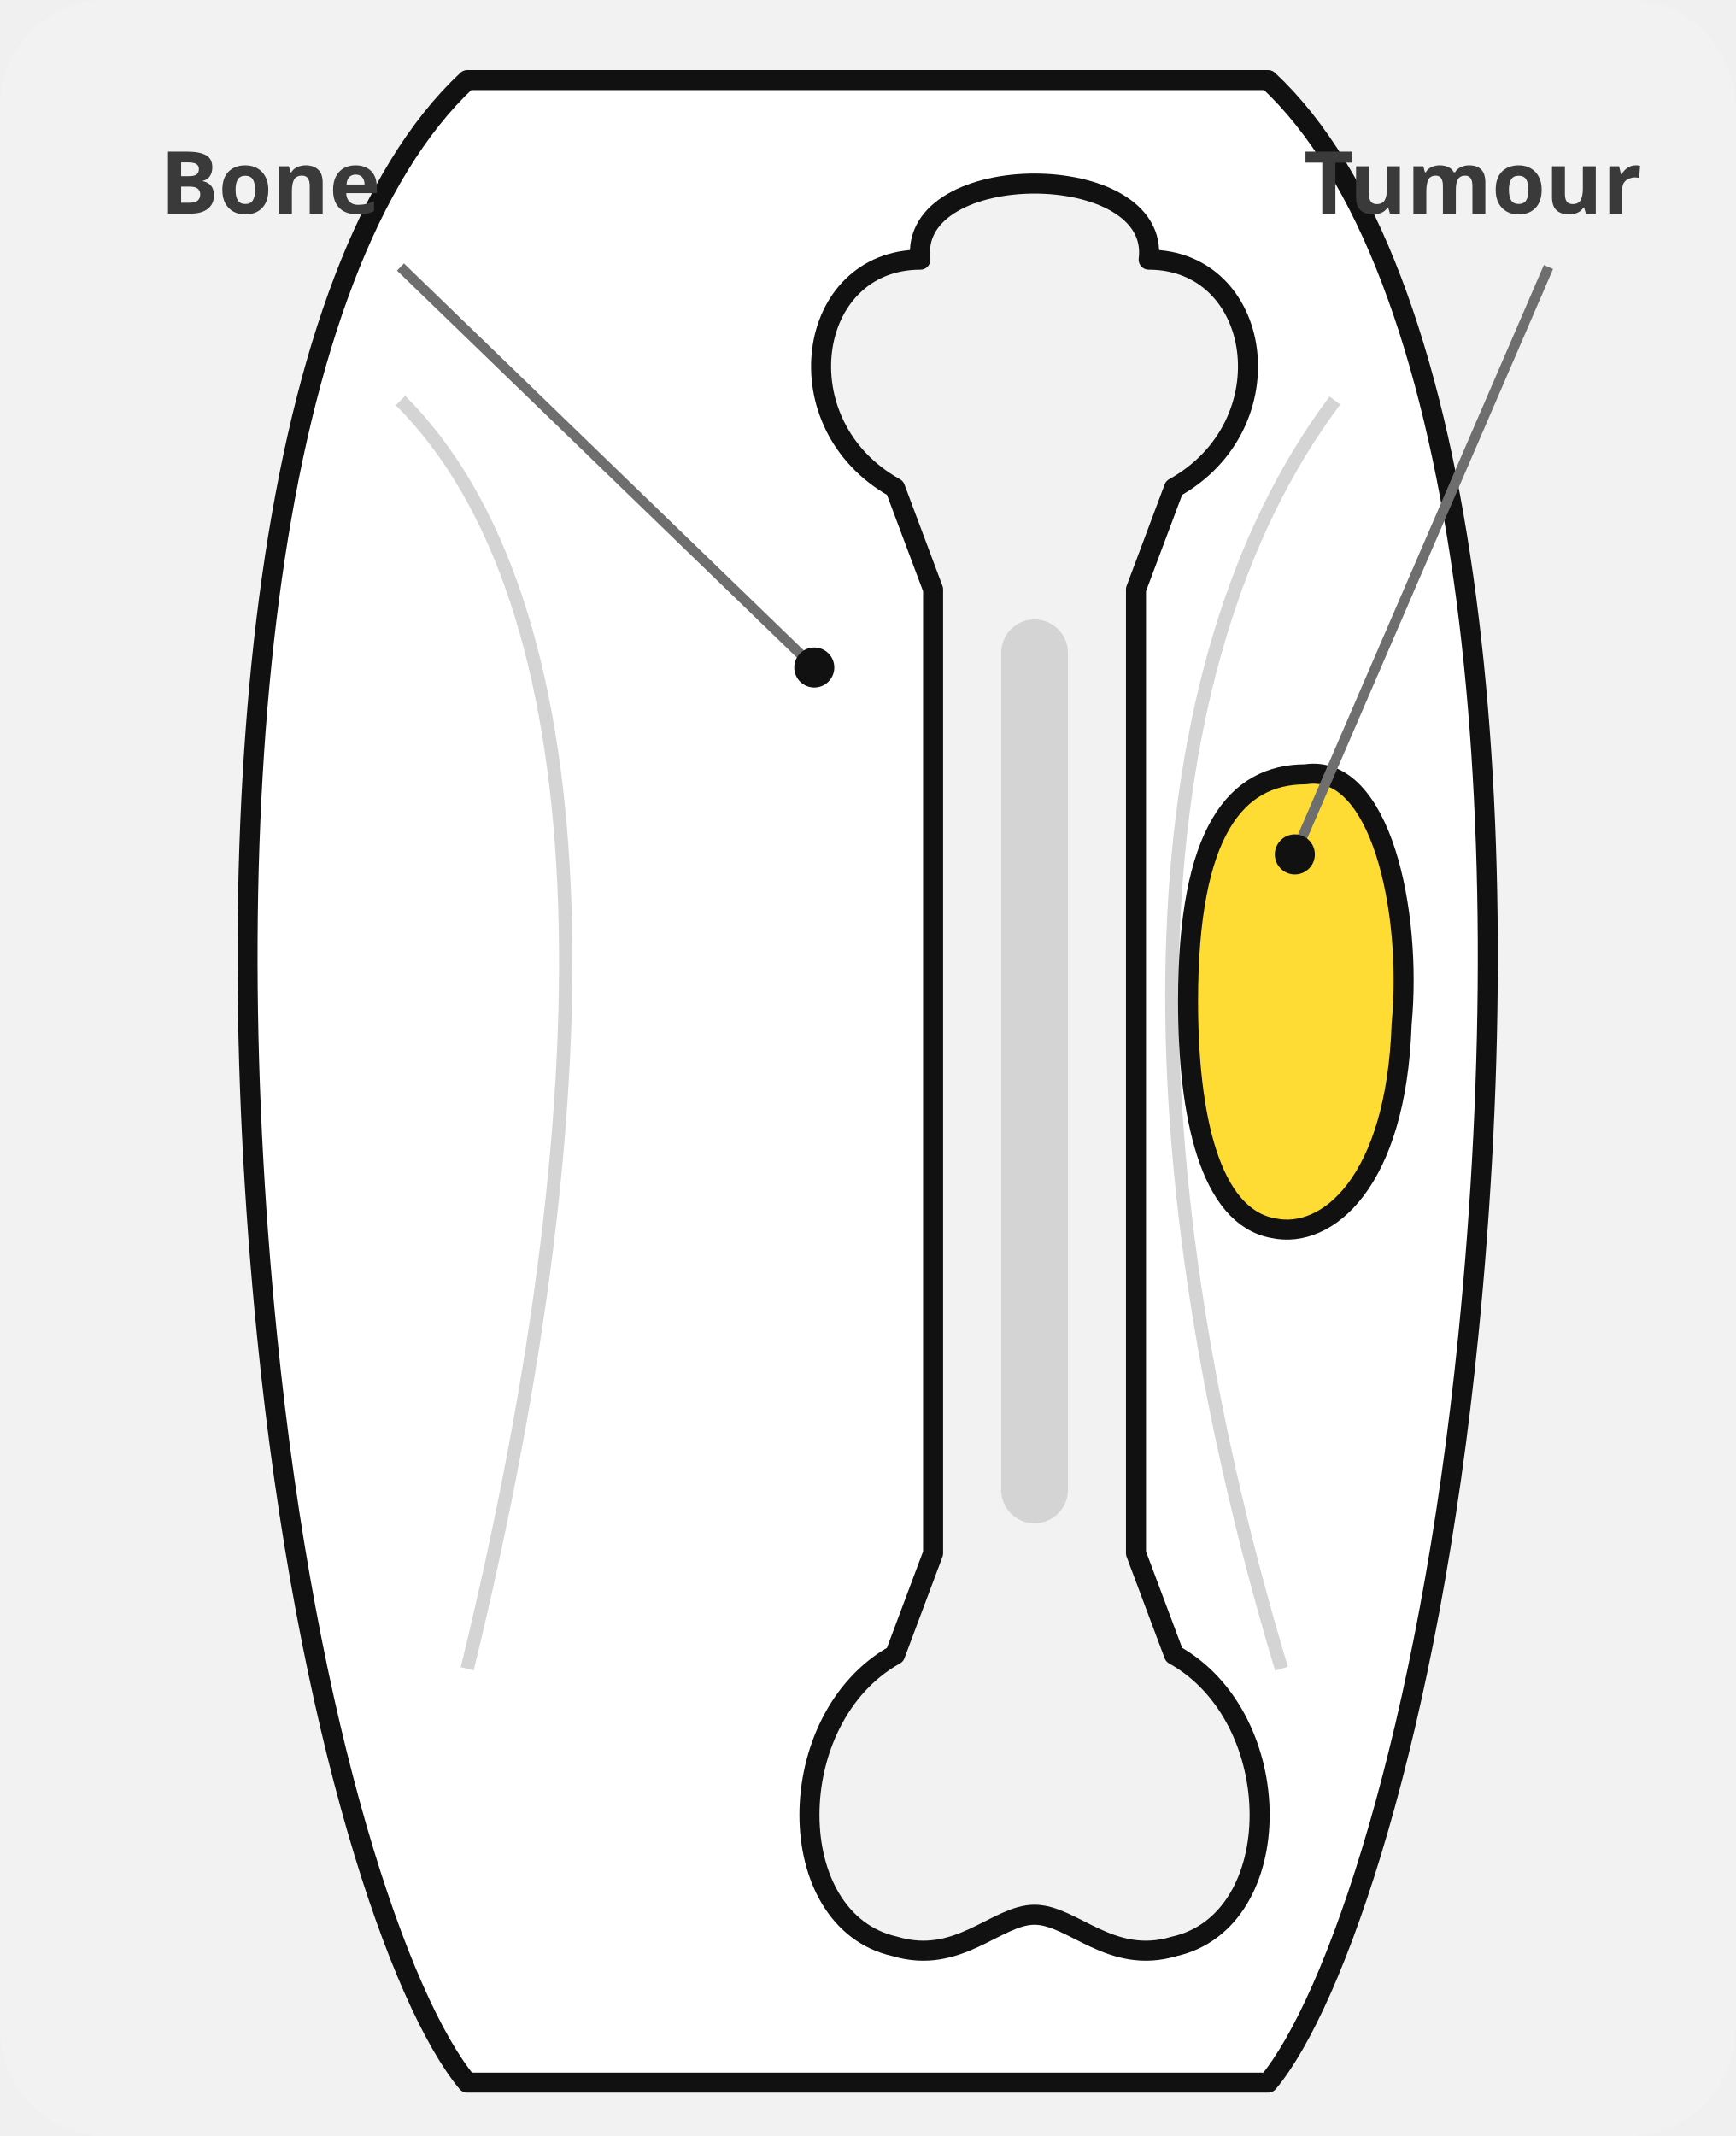
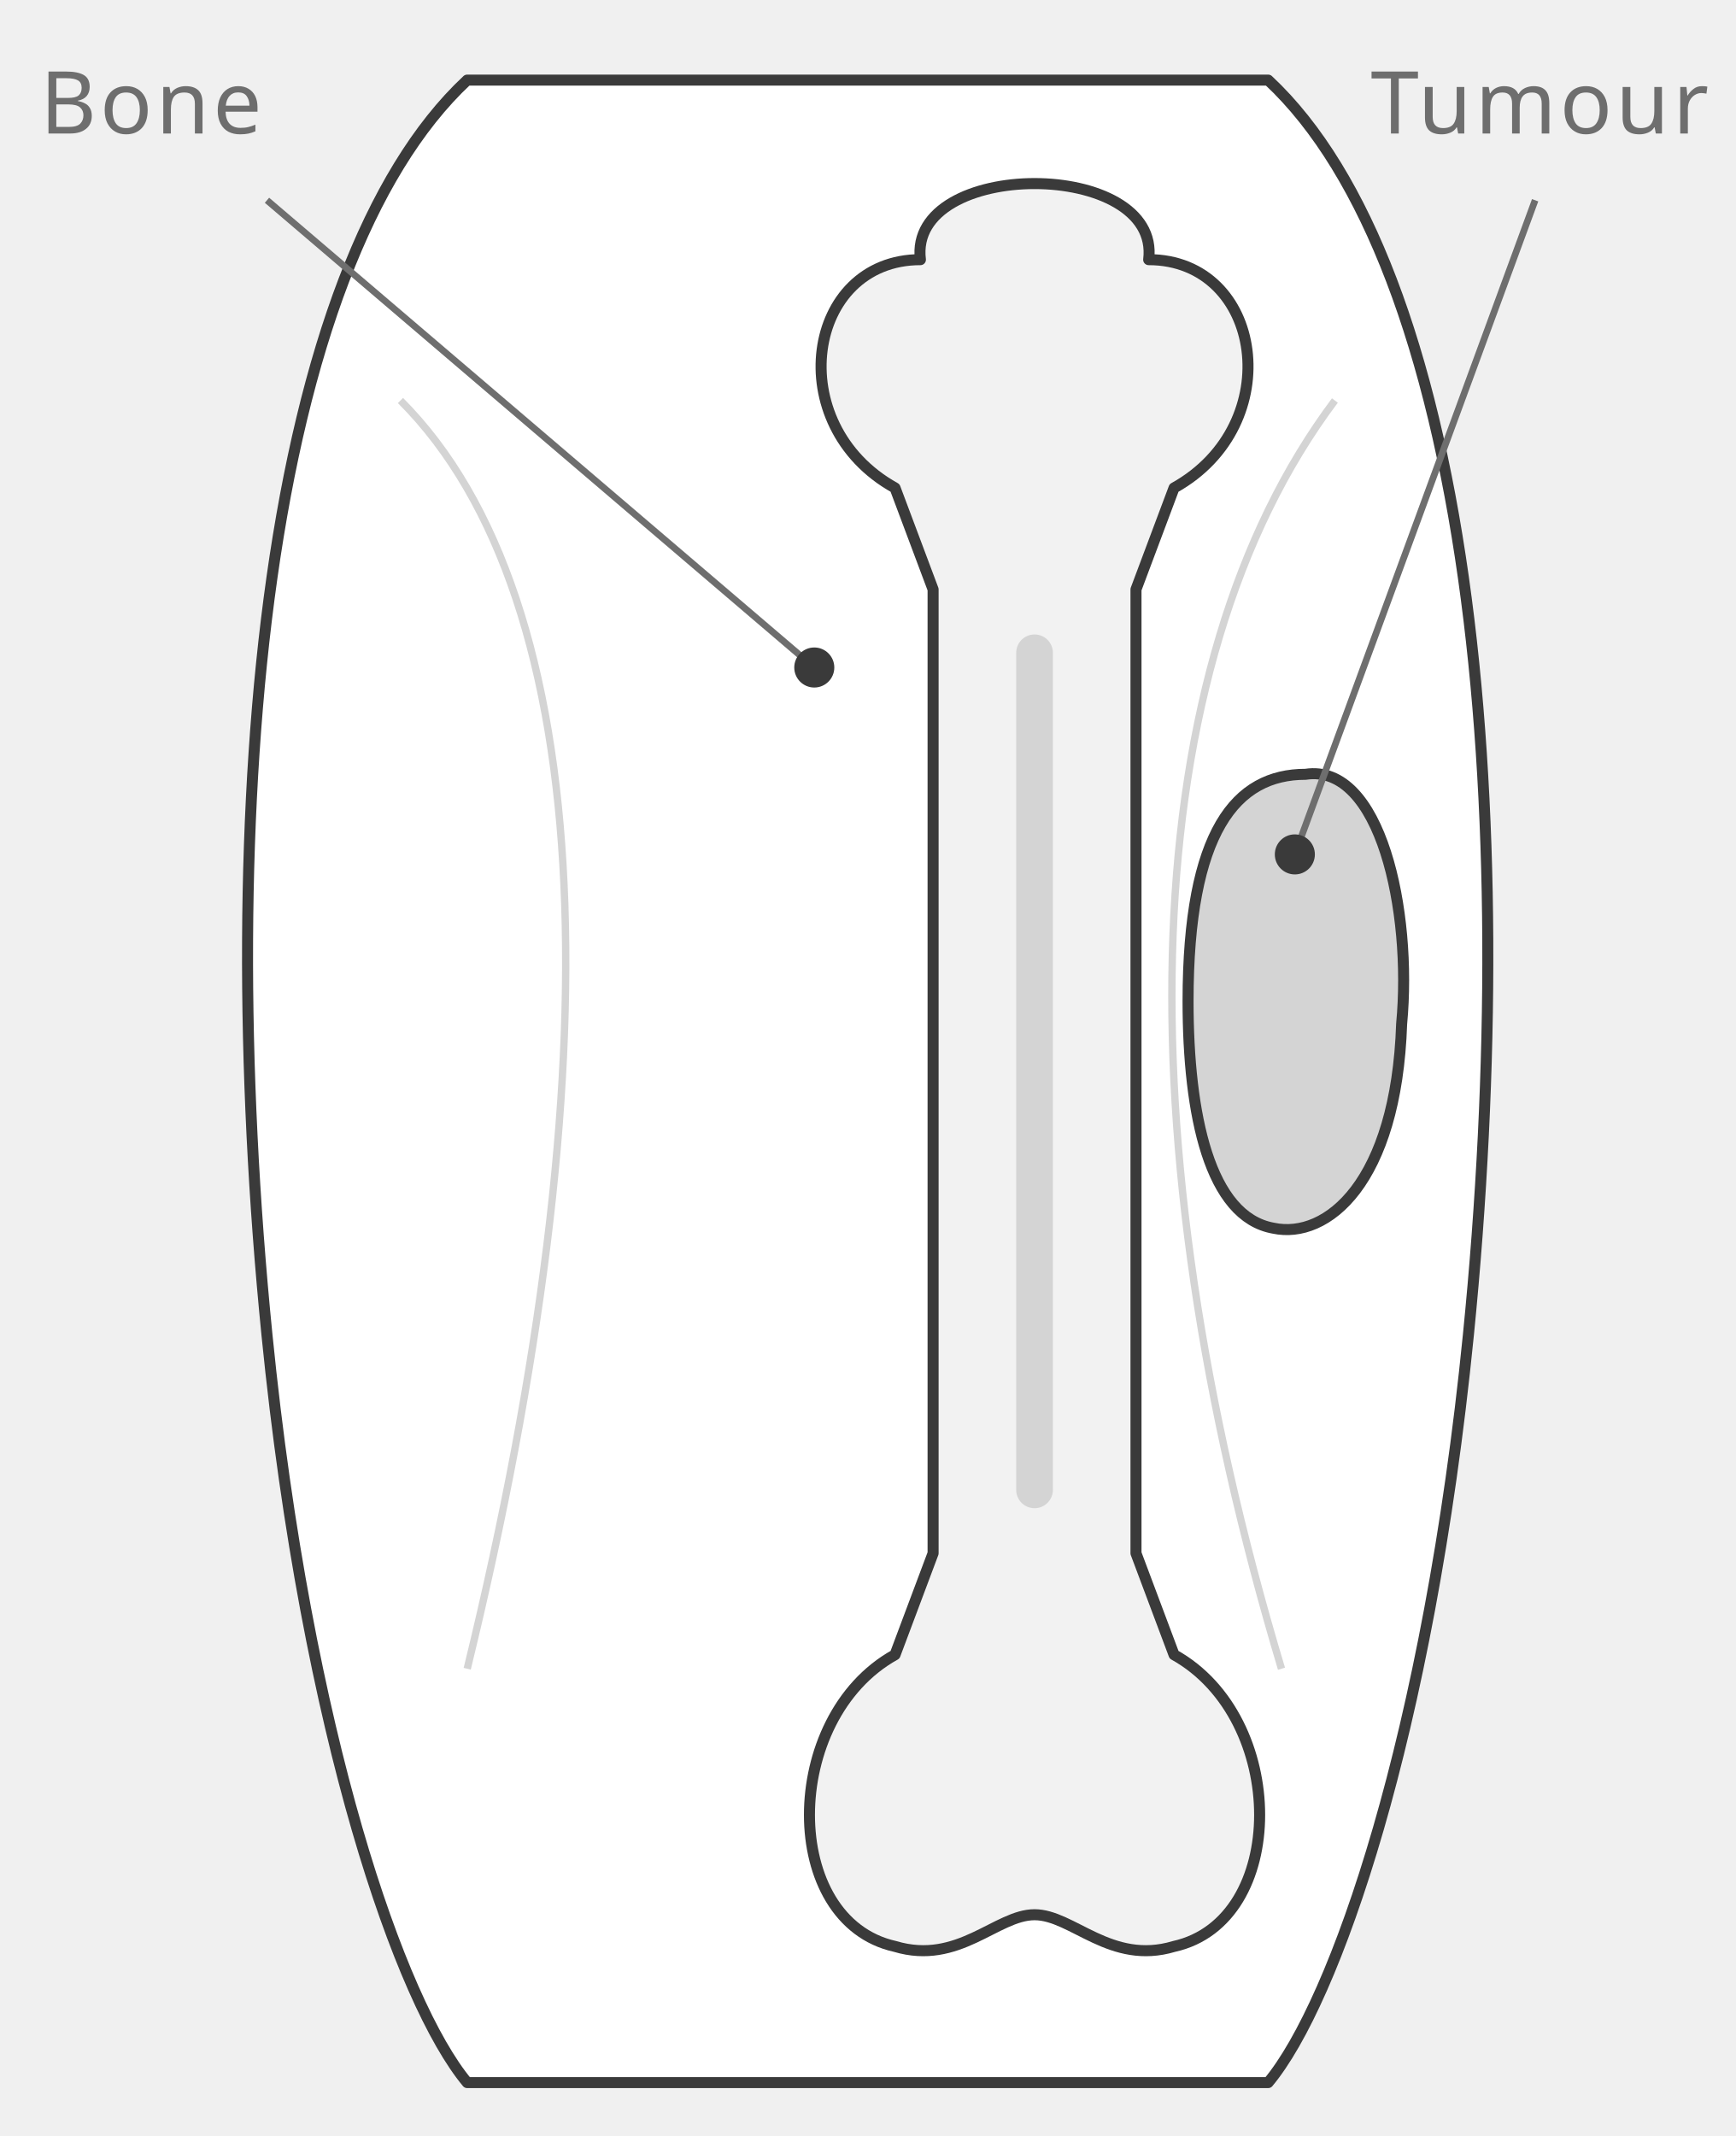
<svg xmlns="http://www.w3.org/2000/svg" viewBox="0 0 260 320" role="img" aria-label="A thigh with a tumour growing in the muscle beside the bone">
-   <rect width="260" height="320" rx="16" fill="#F2F2F2" />
-   <path d="M70 12C40 40 32 120 40 200C46 260 60 300 70 312H190C200 300 214 260 220 200C228 120 220 40 190 12Z" fill="#fff" stroke="#111111" stroke-width="3" stroke-linejoin="round" />
-   <path d="M60 60C90 90 92 160 70 250M200 60C170 100 168 170 192 250" stroke="#D4D4D4" stroke-width="2" fill="none" />
+   <path d="M70 12C40 40 32 120 40 200C46 260 60 300 70 312H190C200 300 214 260 220 200C228 120 220 40 190 12Z" fill="#fff" stroke="#3A3A3A" stroke-width="1.65" stroke-linejoin="round" />
+   <path d="M60 60C90 90 92 160 70 250M200 60C170 100 168 170 192 250" stroke="#D4D4D4" stroke-width="1.10" fill="none" />
  <g transform="translate(98 18) scale(0.95)">
-     <path d="M42 22C40 6 80 6 78 22C96 22 100 48 82 58L76 74V226L82 242C100 252 100 284 82 288C72 291 66 283 60 283C54 283 48 291 38 288C20 284 20 252 38 242L44 226V74L38 58C20 48 24 22 42 22Z" fill="#F2F2F2" stroke="#111111" stroke-width="3.16" stroke-linejoin="round" />
-     <path d="M60 84V216" stroke="#D4D4D4" stroke-width="10.53" stroke-linecap="round" />
+     <path d="M42 22C40 6 80 6 78 22C96 22 100 48 82 58L76 74V226L82 242C100 252 100 284 82 288C72 291 66 283 60 283C54 283 48 291 38 288C20 284 20 252 38 242L44 226V74L38 58C20 48 24 22 42 22Z" fill="#F2F2F2" stroke="#3A3A3A" stroke-width="1.74" stroke-linejoin="round" />
+     <path d="M60 84V216" stroke="#D4D4D4" stroke-width="5.79" stroke-linecap="round" />
  </g>
-   <path d="M178 150C178 124.5 185.2 116 195.6 116C206.8 114.3 211.6 136.4 210 153.4C209.2 177.2 198.8 185.7 190.8 184C181.2 182.3 178 167.0 178 150Z" fill="#FEDC34" stroke="#111111" stroke-width="3" stroke-linejoin="round" />
-   <path d="M194 128L232 40" stroke="#6E6E6E" stroke-width="1.5" />
-   <circle cx="194" cy="128" r="3" fill="#111111" />
-   <text x="246" y="32" font-family="Avenir, Nunito Sans, sans-serif" font-size="13" font-weight="700" fill="#3A3A3A" text-anchor="end">Tumour</text>
-   <path d="M122 100L60 40" stroke="#6E6E6E" stroke-width="1.5" />
-   <circle cx="122" cy="100" r="3" fill="#111111" />
-   <text x="24" y="32" font-family="Avenir, Nunito Sans, sans-serif" font-size="13" font-weight="700" fill="#3A3A3A" text-anchor="start">Bone</text>
+   <path d="M178 150C178 124.5 185.2 116 195.6 116C206.8 114.3 211.6 136.4 210 153.4C209.2 177.2 198.8 185.7 190.8 184C181.2 182.3 178 167.0 178 150Z" fill="#D4D4D4" stroke="#3A3A3A" stroke-width="1.65" stroke-linejoin="round" />
+   <path d="M194 128L230 30" stroke="#6E6E6E" stroke-width="1.00" />
+   <circle cx="194" cy="128" r="3" fill="#3A3A3A" />
+   <text x="256" y="20" font-family="Jost, Century Gothic, sans-serif" font-size="13" font-weight="400" letter-spacing=".04em" fill="#6E6E6E" text-anchor="end">Tumour</text>
+   <path d="M122 100L40 30" stroke="#6E6E6E" stroke-width="1.00" />
+   <circle cx="122" cy="100" r="3" fill="#3A3A3A" />
+   <text x="6" y="20" font-family="Jost, Century Gothic, sans-serif" font-size="13" font-weight="400" letter-spacing=".04em" fill="#6E6E6E" text-anchor="start">Bone</text>
</svg>
